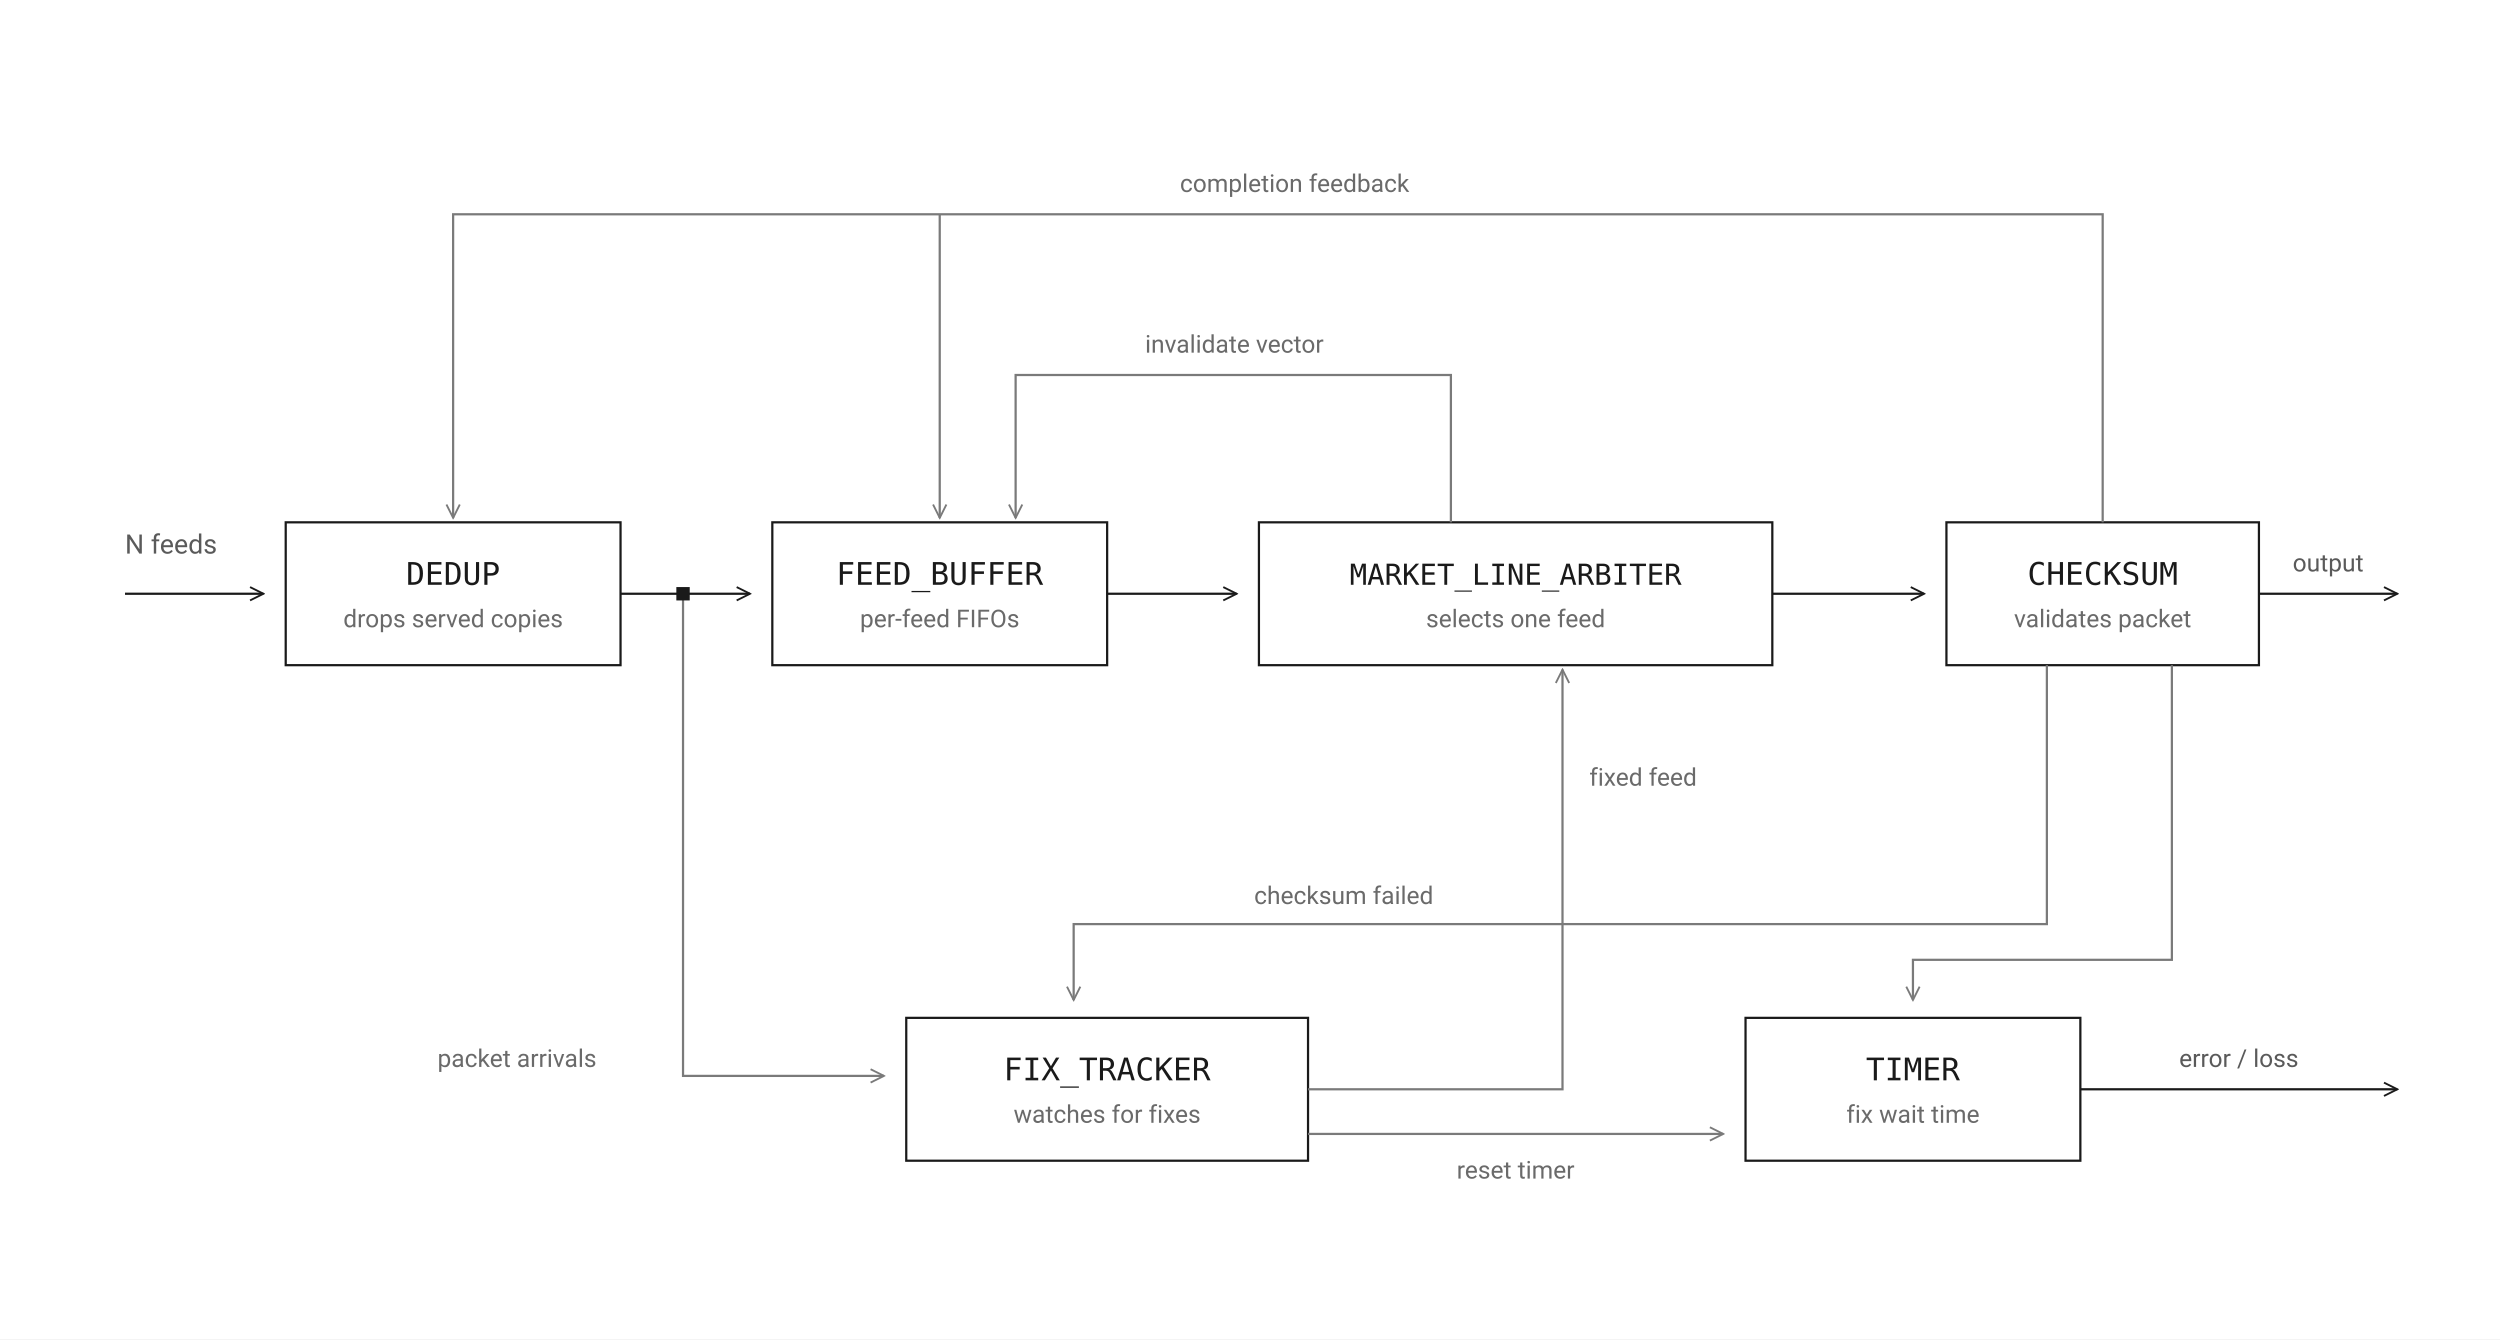
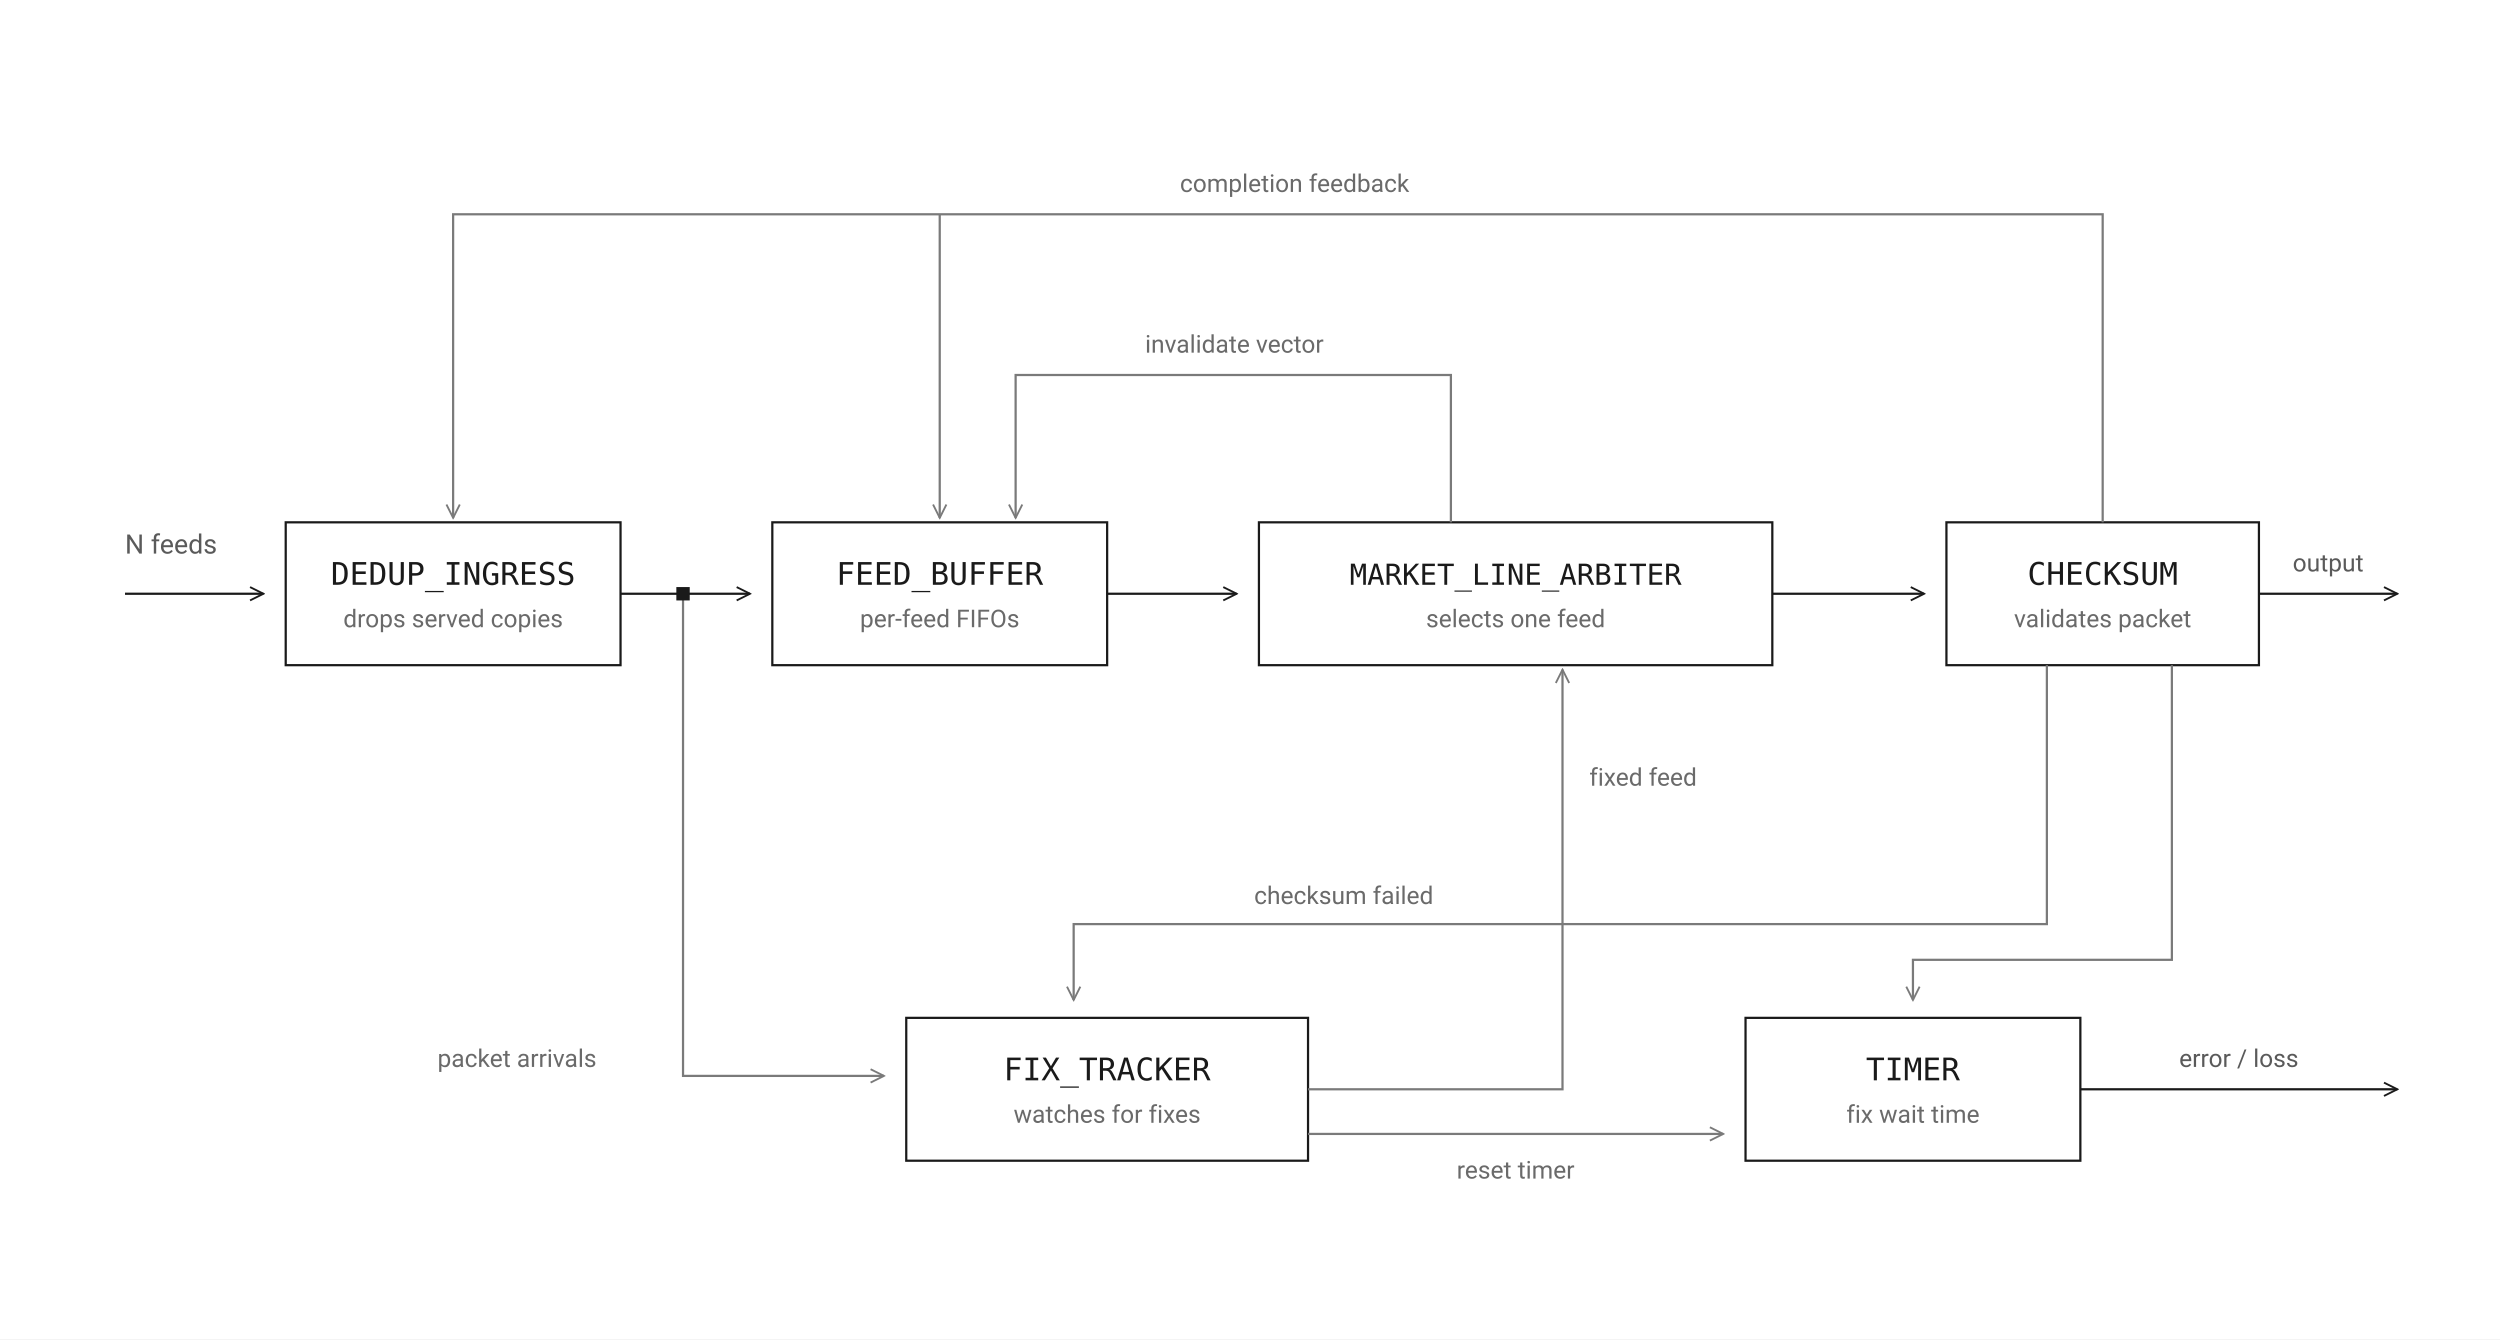
<svg xmlns="http://www.w3.org/2000/svg" width="1120" height="600" viewBox="0 0 1120 600" font-family="ui-sans-serif, -apple-system, 'Segoe UI', Roboto, Helvetica, Arial, sans-serif">
  <defs>
    <marker id="ah" viewBox="0 0 10 10" refX="9" refY="5" markerWidth="7" markerHeight="7" orient="auto-start-reverse">
      <path d="M1 1 L9 5 L1 9" fill="none" stroke="#1a1a1a" stroke-width="1.2" stroke-linecap="square" stroke-linejoin="miter" />
    </marker>
    <marker id="ahg" viewBox="0 0 10 10" refX="9" refY="5" markerWidth="7" markerHeight="7" orient="auto-start-reverse">
      <path d="M1 1 L9 5 L1 9" fill="none" stroke="#7a7a7a" stroke-width="1.2" stroke-linecap="square" stroke-linejoin="miter" />
    </marker>
  </defs>
  <rect x="0" y="0" width="1120" height="600" fill="#ffffff" />
  <text x="56" y="248" font-size="12" fill="#5a5a5a">N feeds</text>
  <line x1="56" y1="266" x2="118" y2="266" stroke="#1a1a1a" stroke-width="1" marker-end="url(#ah)" />
  <rect x="128" y="234" width="150" height="64" fill="none" stroke="#1a1a1a" stroke-width="1" />
-   <text x="203" y="262" font-size="14" fill="#1a1a1a" text-anchor="middle" font-family="ui-monospace, SFMono-Regular, Menlo, Consolas, monospace">DEDUP</text>
+   <text x="203" y="262" font-size="14" fill="#1a1a1a" text-anchor="middle" font-family="ui-monospace, SFMono-Regular, Menlo, Consolas, monospace">DEDUP_INGRESS</text>
  <text x="203" y="281" font-size="11" fill="#6a6a6a" text-anchor="middle">drops served copies</text>
  <line x1="278" y1="266" x2="336" y2="266" stroke="#1a1a1a" stroke-width="1" marker-end="url(#ah)" />
  <rect x="346" y="234" width="150" height="64" fill="none" stroke="#1a1a1a" stroke-width="1" />
  <text x="421" y="262" font-size="14" fill="#1a1a1a" text-anchor="middle" font-family="ui-monospace, SFMono-Regular, Menlo, Consolas, monospace">FEED_BUFFER</text>
  <text x="421" y="281" font-size="11" fill="#6a6a6a" text-anchor="middle">per-feed FIFOs</text>
  <line x1="496" y1="266" x2="554" y2="266" stroke="#1a1a1a" stroke-width="1" marker-end="url(#ah)" />
  <rect x="564" y="234" width="230" height="64" fill="none" stroke="#1a1a1a" stroke-width="1" />
  <text x="679" y="262" font-size="13" fill="#1a1a1a" text-anchor="middle" font-family="ui-monospace, SFMono-Regular, Menlo, Consolas, monospace">MARKET_LINE_ARBITER</text>
  <text x="679" y="281" font-size="11" fill="#6a6a6a" text-anchor="middle">selects one feed</text>
  <line x1="794" y1="266" x2="862" y2="266" stroke="#1a1a1a" stroke-width="1" marker-end="url(#ah)" />
  <rect x="872" y="234" width="140" height="64" fill="none" stroke="#1a1a1a" stroke-width="1" />
  <text x="942" y="262" font-size="14" fill="#1a1a1a" text-anchor="middle" font-family="ui-monospace, SFMono-Regular, Menlo, Consolas, monospace">CHECKSUM</text>
  <text x="942" y="281" font-size="11" fill="#6a6a6a" text-anchor="middle">validates packet</text>
  <path d="M942 234 L942 96 L203 96 L203 232" fill="none" stroke="#7a7a7a" stroke-width="1" marker-end="url(#ahg)" />
  <path d="M421 96 L421 232" fill="none" stroke="#7a7a7a" stroke-width="1" marker-end="url(#ahg)" />
  <text x="580" y="86" font-size="11" fill="#6a6a6a" text-anchor="middle">completion feedback</text>
  <path d="M650 234 L650 168 L455 168 L455 232" fill="none" stroke="#7a7a7a" stroke-width="1" marker-end="url(#ahg)" />
  <text x="553" y="158" font-size="11" fill="#6a6a6a" text-anchor="middle">invalidate vector</text>
  <path d="M306 266 L306 482 L396 482" fill="none" stroke="#7a7a7a" stroke-width="1" marker-end="url(#ahg)" />
  <rect x="303" y="263" width="6" height="6" fill="#1a1a1a" />
  <text x="196" y="478" font-size="11" fill="#6a6a6a">packet arrivals</text>
  <path d="M917 298 L917 414 L481 414 L481 448" fill="none" stroke="#7a7a7a" stroke-width="1" marker-end="url(#ahg)" />
  <path d="M973 298 L973 430 L857 430 L857 448" fill="none" stroke="#7a7a7a" stroke-width="1" marker-end="url(#ahg)" />
  <text x="602" y="405" font-size="11" fill="#6a6a6a" text-anchor="middle">checksum failed</text>
  <rect x="406" y="456" width="180" height="64" fill="none" stroke="#1a1a1a" stroke-width="1" />
  <text x="496" y="484" font-size="14" fill="#1a1a1a" text-anchor="middle" font-family="ui-monospace, SFMono-Regular, Menlo, Consolas, monospace">FIX_TRACKER</text>
  <text x="496" y="503" font-size="11" fill="#6a6a6a" text-anchor="middle">watches for fixes</text>
  <rect x="782" y="456" width="150" height="64" fill="none" stroke="#1a1a1a" stroke-width="1" />
  <text x="857" y="484" font-size="14" fill="#1a1a1a" text-anchor="middle" font-family="ui-monospace, SFMono-Regular, Menlo, Consolas, monospace">TIMER</text>
  <text x="857" y="503" font-size="11" fill="#6a6a6a" text-anchor="middle">fix wait time</text>
  <path d="M586 488 L700 488 L700 300" fill="none" stroke="#7a7a7a" stroke-width="1" marker-end="url(#ahg)" />
  <text x="712" y="352" font-size="11" fill="#6a6a6a">fixed feed</text>
  <path d="M586 508 L772 508" fill="none" stroke="#7a7a7a" stroke-width="1" marker-end="url(#ahg)" />
  <text x="679" y="528" font-size="11" fill="#6a6a6a" text-anchor="middle">reset timer</text>
  <line x1="1012" y1="266" x2="1074" y2="266" stroke="#1a1a1a" stroke-width="1" marker-end="url(#ah)" />
  <text x="1043" y="256" font-size="11" fill="#5a5a5a" text-anchor="middle">output</text>
  <line x1="932" y1="488" x2="1074" y2="488" stroke="#1a1a1a" stroke-width="1" marker-end="url(#ah)" />
  <text x="1003" y="478" font-size="11" fill="#5a5a5a" text-anchor="middle">error / loss</text>
</svg>
